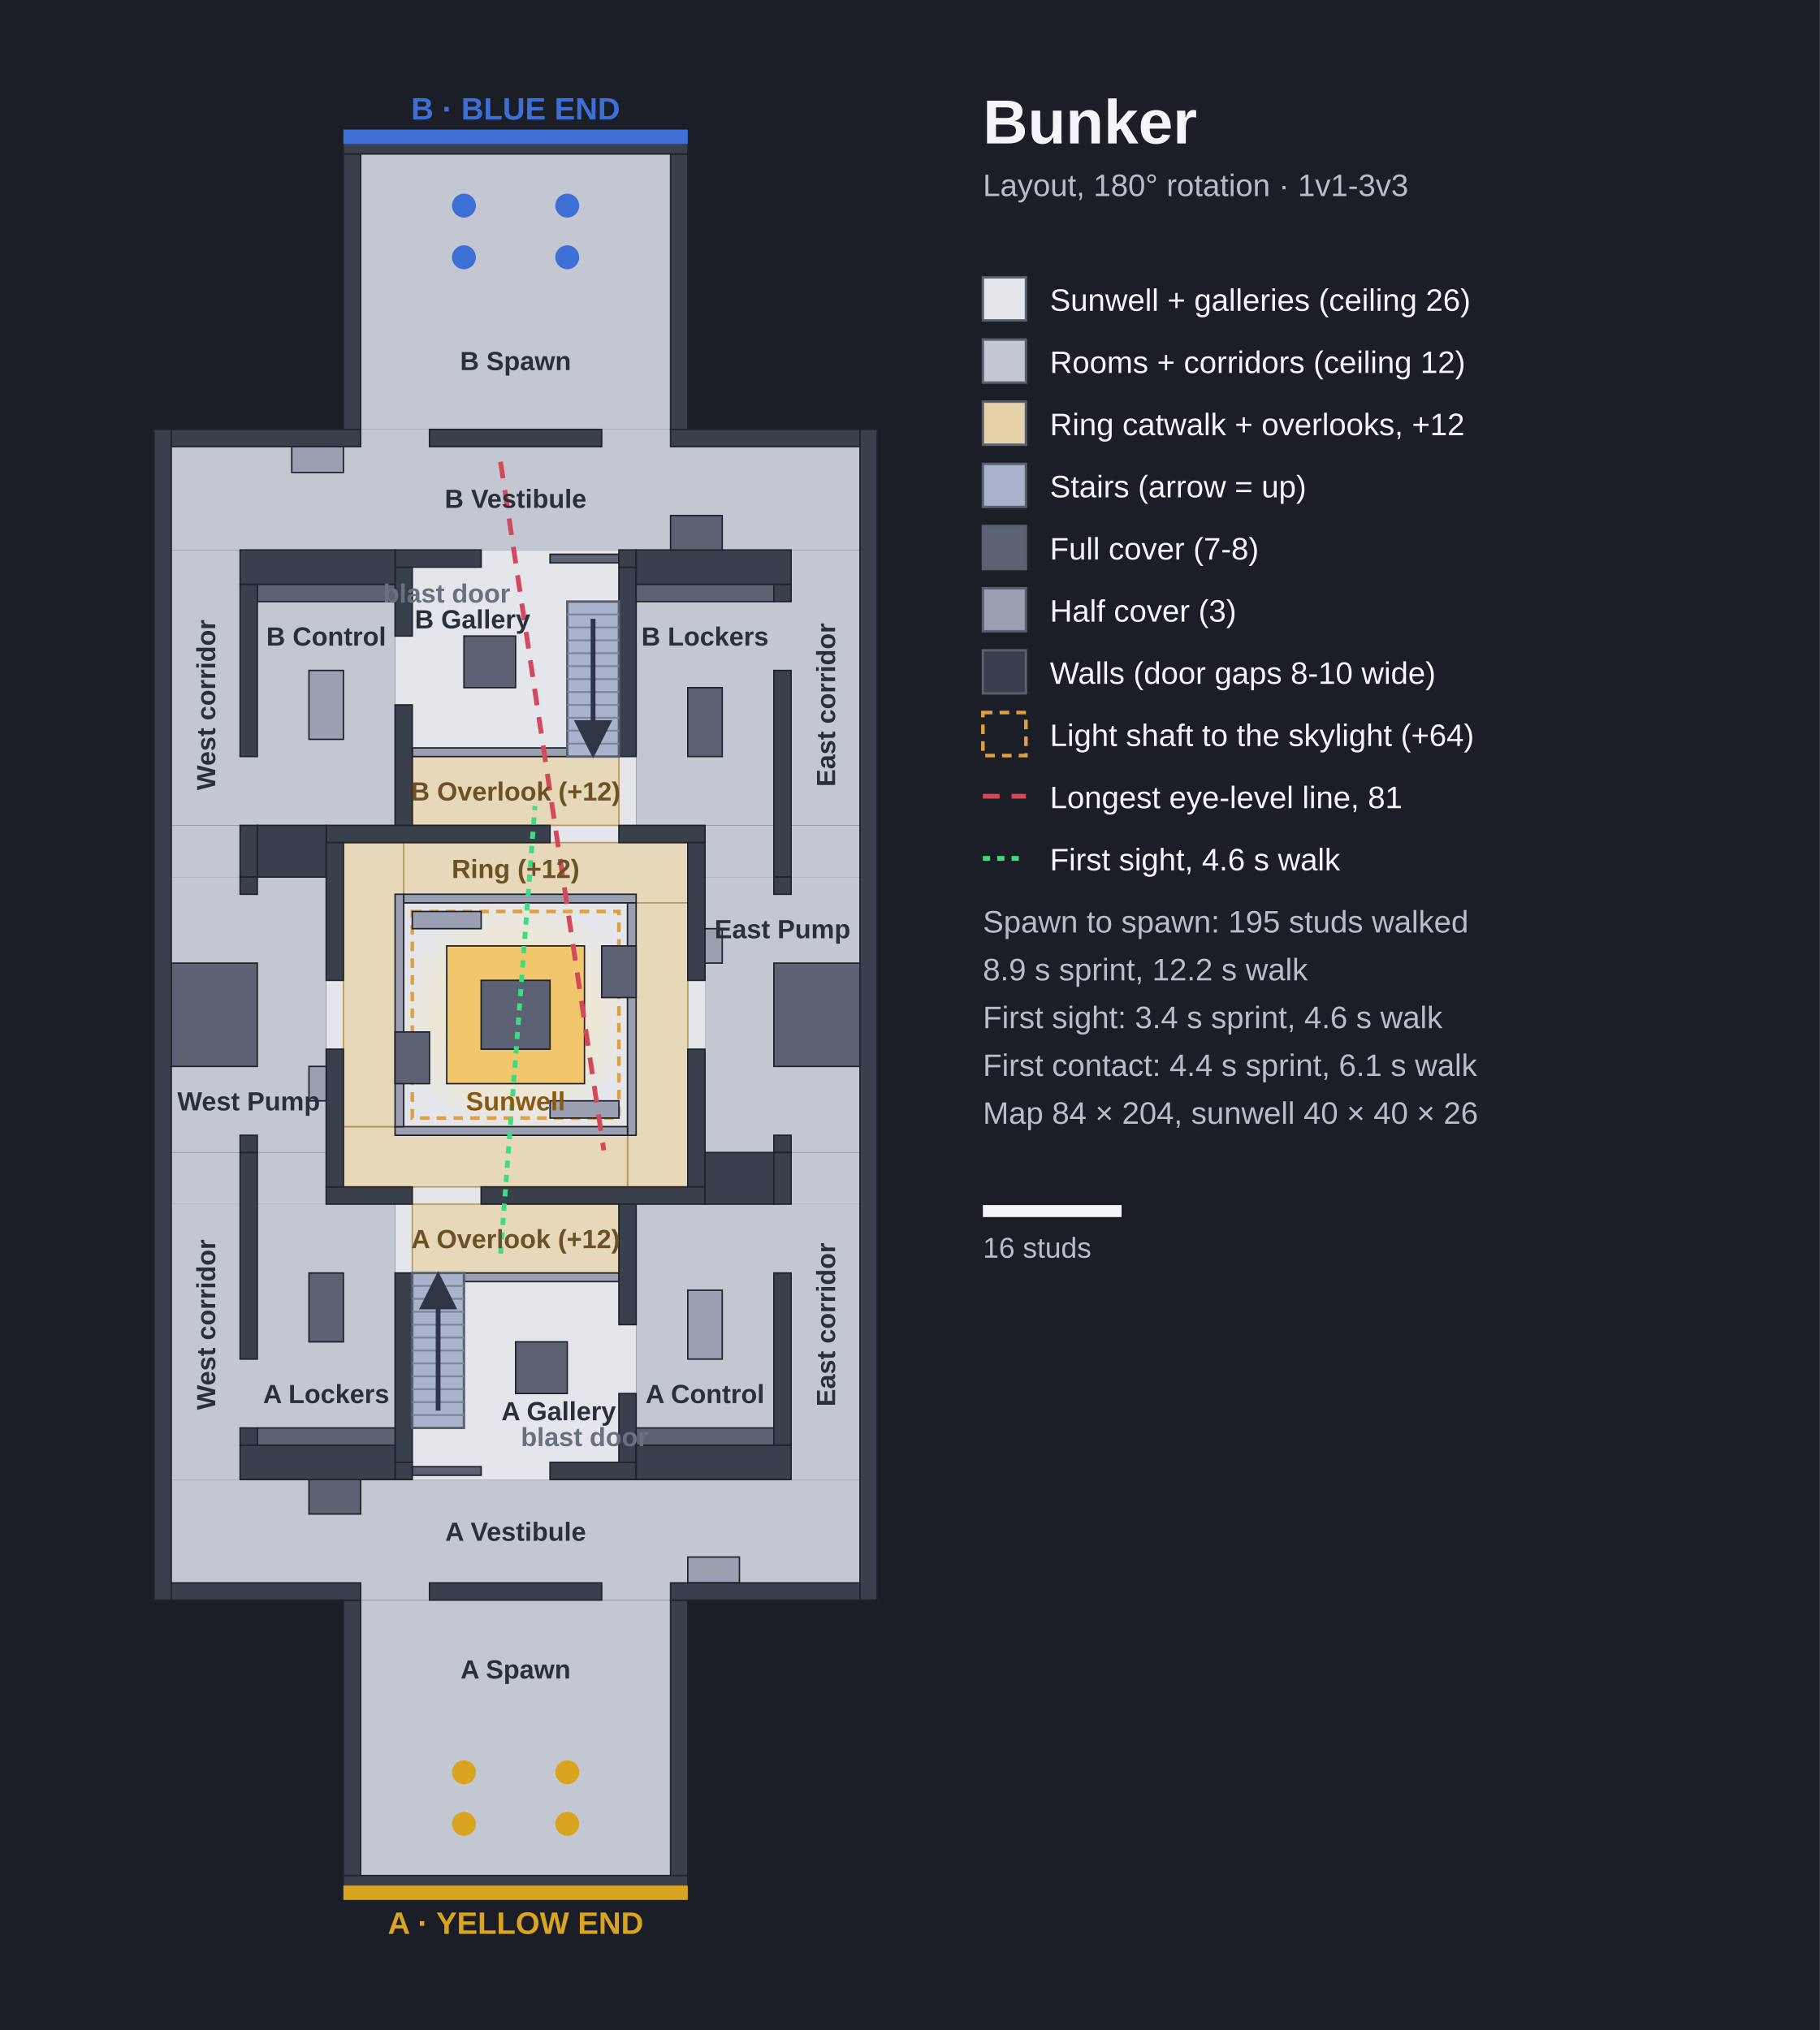
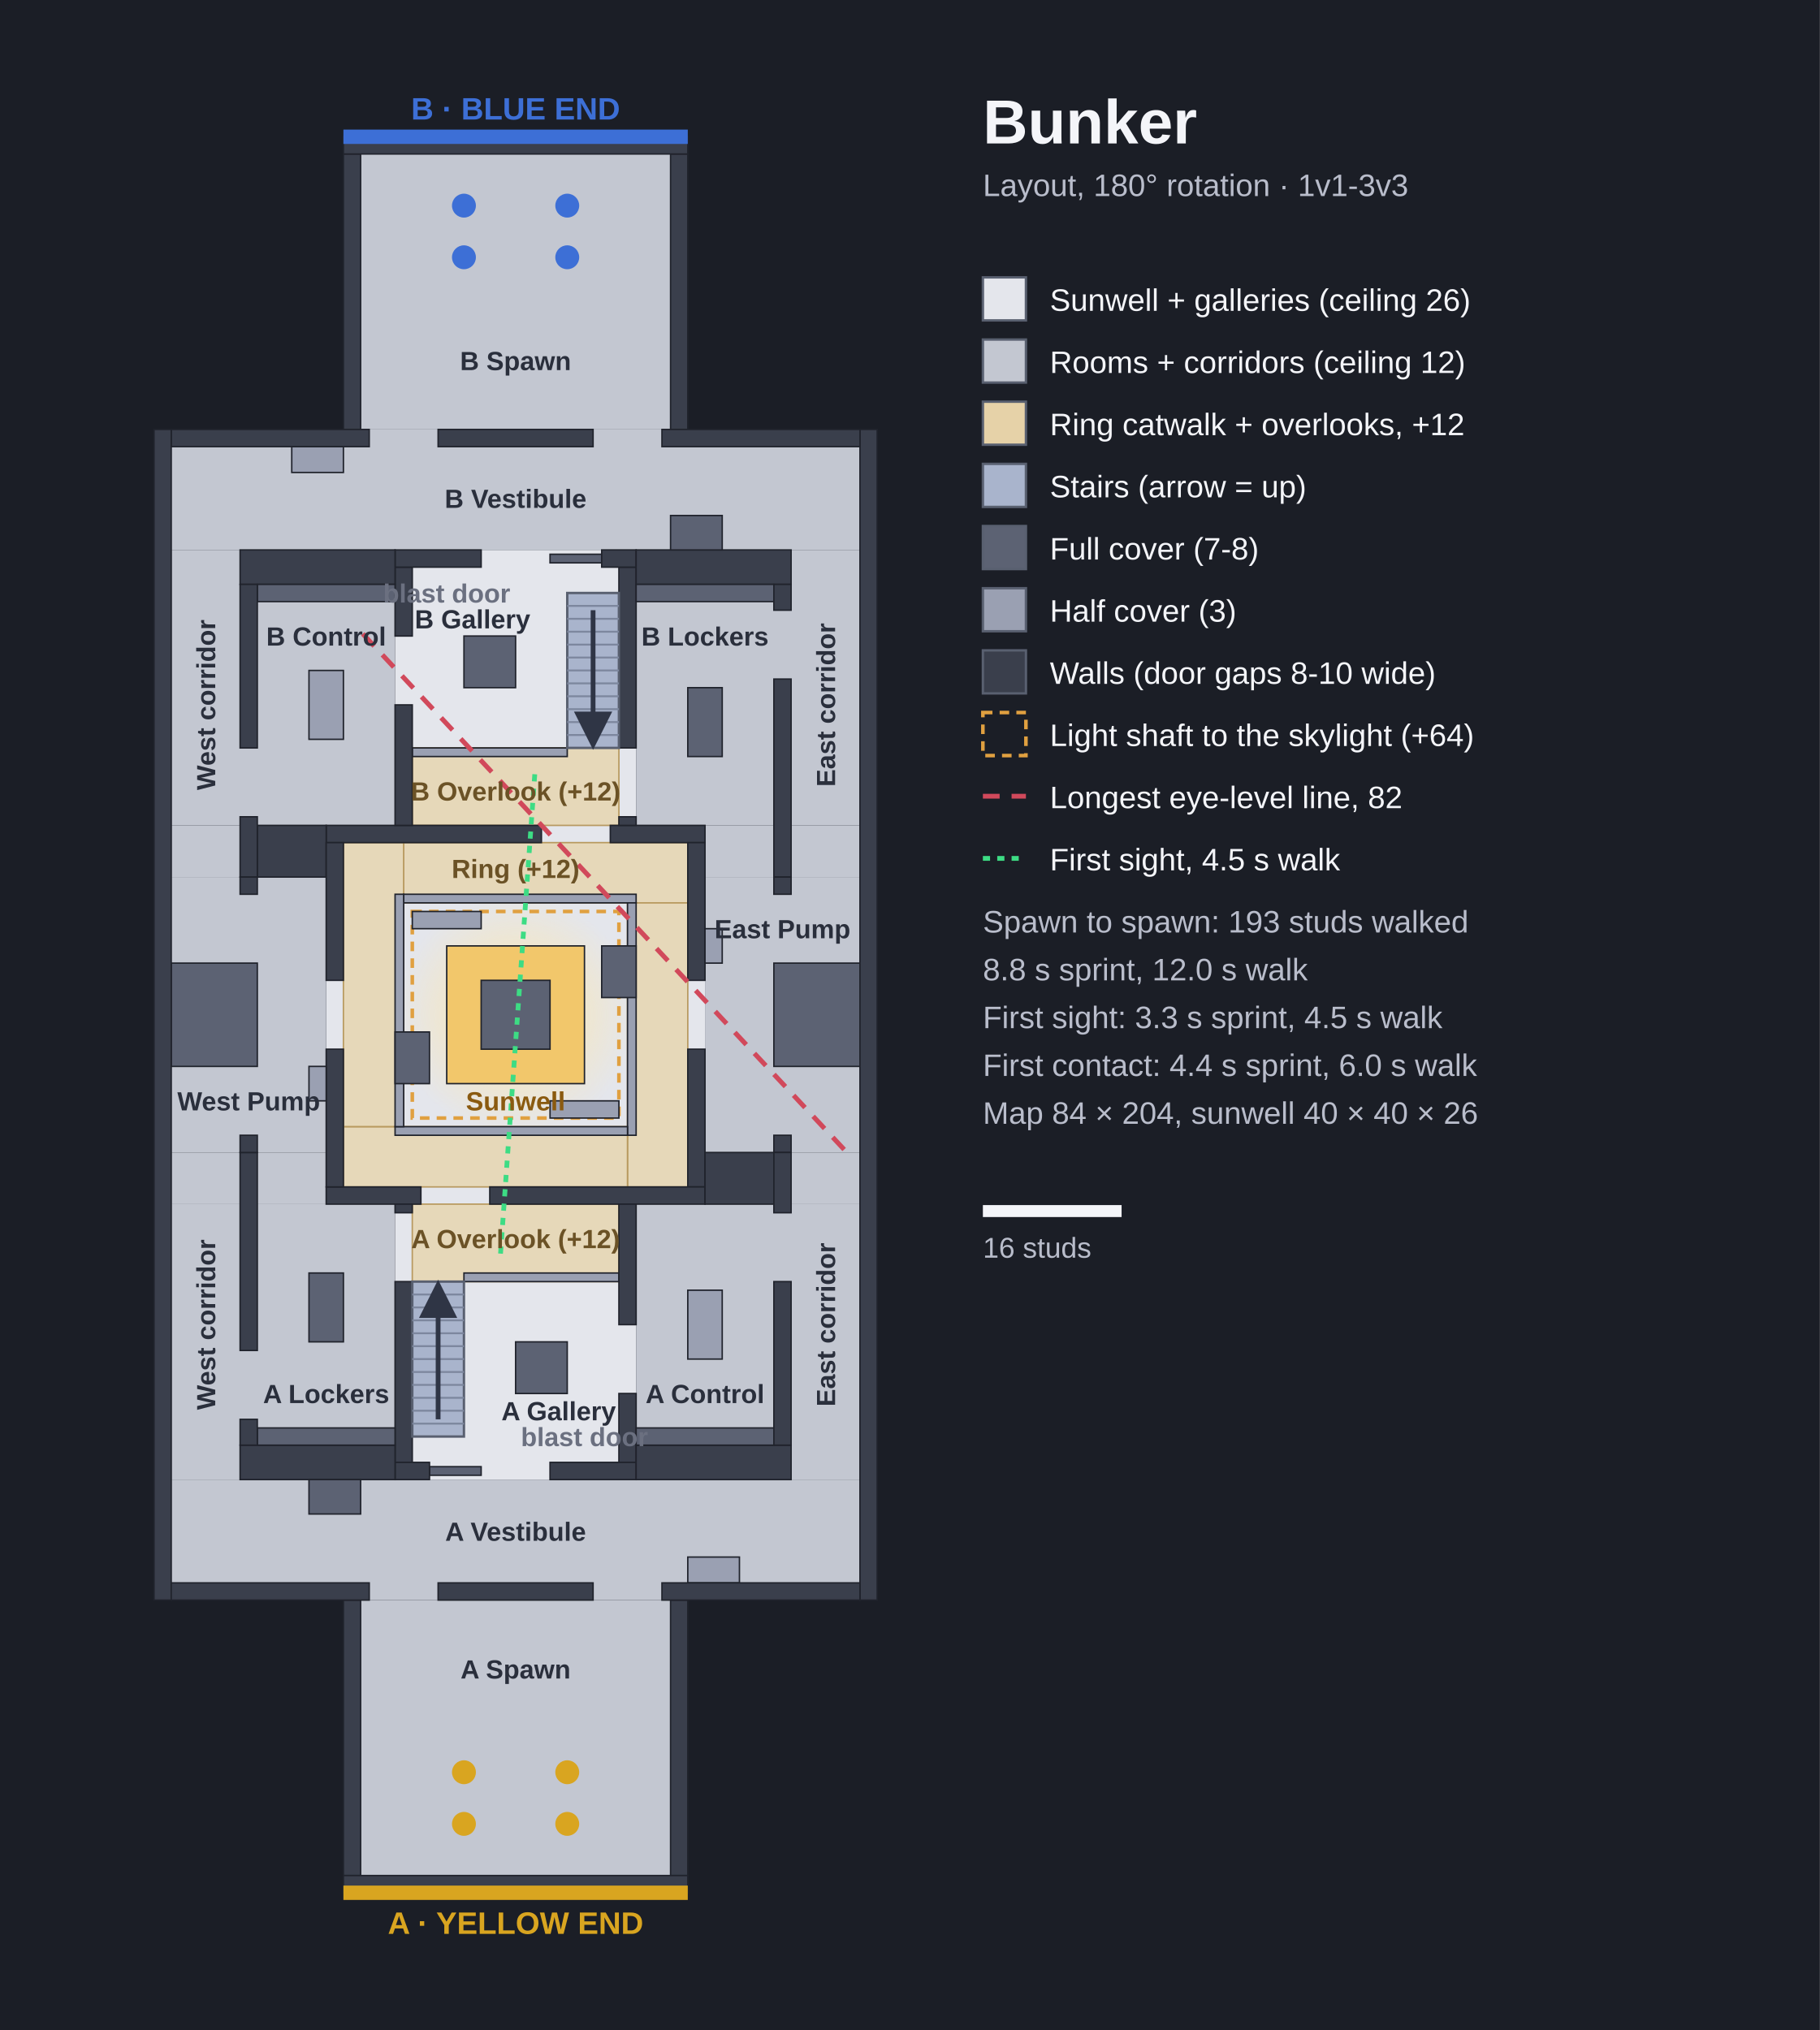
<svg xmlns="http://www.w3.org/2000/svg" viewBox="0 0 761 849" font-family="Segoe UI, Arial, sans-serif">
  <defs>
    <marker id="up" markerWidth="8" markerHeight="8" refX="4" refY="4" orient="auto">
      <path d="M0,0 L8,4 L0,8 z" fill="#2F3545" />
    </marker>
    <radialGradient id="sun">
      <stop offset="0" stop-color="#FFE7A8" stop-opacity="0.95" />
      <stop offset="1" stop-color="#FFE7A8" stop-opacity="0" />
    </radialGradient>
  </defs>
  <rect width="761" height="849" fill="#1B1E26" />
  <rect x="136.4" y="345.2" width="158.4" height="158.4" fill="#E4E6EC" stroke="none" stroke-width="0" />
  <rect x="165.2" y="230.0" width="100.8" height="115.2" fill="#E4E6EC" stroke="none" stroke-width="0" />
  <rect x="266.0" y="230.0" width="100.8" height="115.2" fill="#C3C7D1" stroke="none" stroke-width="0" />
  <rect x="294.8" y="345.2" width="72.0" height="21.6" fill="#C3C7D1" stroke="none" stroke-width="0" />
  <rect x="294.8" y="366.8" width="72.0" height="115.2" fill="#C3C7D1" stroke="none" stroke-width="0" />
  <rect x="64.4" y="230.0" width="100.8" height="115.2" fill="#C3C7D1" stroke="none" stroke-width="0" />
  <rect x="64.4" y="345.2" width="72.0" height="21.6" fill="#C3C7D1" stroke="none" stroke-width="0" />
  <rect x="64.4" y="179.6" width="302.4" height="50.4" fill="#C3C7D1" stroke="none" stroke-width="0" />
  <rect x="143.6" y="57.2" width="144.0" height="122.4" fill="#C3C7D1" stroke="none" stroke-width="0" />
  <rect x="165.2" y="503.6" width="100.8" height="115.2" fill="#E4E6EC" stroke="none" stroke-width="0" />
  <rect x="64.4" y="503.6" width="100.8" height="115.2" fill="#C3C7D1" stroke="none" stroke-width="0" />
  <rect x="64.4" y="482.0" width="72.0" height="21.6" fill="#C3C7D1" stroke="none" stroke-width="0" />
  <rect x="64.4" y="366.8" width="72.0" height="115.2" fill="#C3C7D1" stroke="none" stroke-width="0" />
  <rect x="266.0" y="503.6" width="100.8" height="115.2" fill="#C3C7D1" stroke="none" stroke-width="0" />
  <rect x="294.8" y="482.0" width="72.0" height="21.6" fill="#C3C7D1" stroke="none" stroke-width="0" />
  <rect x="64.4" y="618.8" width="302.4" height="50.4" fill="#C3C7D1" stroke="none" stroke-width="0" />
  <rect x="143.6" y="669.2" width="144.0" height="122.4" fill="#C3C7D1" stroke="none" stroke-width="0" />
  <circle cx="215.6" cy="424.4" r="50.4" fill="url(#sun)" />
  <rect x="172.4" y="381.2" width="86.4" height="86.4" fill="none" stroke="#E0A040" stroke-width="1.5" stroke-dasharray="4 3" />
  <rect x="168.8" y="352.4" width="118.8" height="25.2" fill="#E6D2A8" stroke="#B89A60" stroke-width="0.6" fill-opacity="0.75" />
  <rect x="262.4" y="377.6" width="25.2" height="118.8" fill="#E6D2A8" stroke="#B89A60" stroke-width="0.6" fill-opacity="0.75" />
-   <rect x="172.4" y="316.4" width="86.4" height="28.8" fill="#E6D2A8" stroke="#B89A60" stroke-width="0.6" fill-opacity="0.75" />
+   <rect x="172.4" y="312.8" width="86.4" height="32.4" fill="#E6D2A8" stroke="#B89A60" stroke-width="0.6" fill-opacity="0.75" />
  <rect x="143.6" y="471.2" width="118.8" height="25.2" fill="#E6D2A8" stroke="#B89A60" stroke-width="0.6" fill-opacity="0.75" />
  <rect x="143.6" y="352.4" width="25.2" height="118.8" fill="#E6D2A8" stroke="#B89A60" stroke-width="0.6" fill-opacity="0.75" />
-   <rect x="172.4" y="503.6" width="86.4" height="28.8" fill="#E6D2A8" stroke="#B89A60" stroke-width="0.6" fill-opacity="0.75" />
+   <rect x="172.4" y="503.6" width="86.4" height="32.4" fill="#E6D2A8" stroke="#B89A60" stroke-width="0.6" fill-opacity="0.75" />
  <rect x="186.8" y="395.6" width="57.6" height="57.6" fill="#F2C76B" stroke="#20232C" stroke-width="0.6" />
  <rect x="201.2" y="410.0" width="28.8" height="28.8" fill="#5C6273" stroke="#20232C" stroke-width="0.6" />
-   <rect x="136.4" y="345.2" width="93.6" height="7.2" fill="#3A3F4C" stroke="#20232C" stroke-width="0.6" />
-   <rect x="258.8" y="345.2" width="36.0" height="7.2" fill="#3A3F4C" stroke="#20232C" stroke-width="0.6" />
+   <rect x="136.4" y="345.2" width="90.0" height="7.2" fill="#3A3F4C" stroke="#20232C" stroke-width="0.6" />
+   <rect x="255.2" y="345.2" width="39.6" height="7.2" fill="#3A3F4C" stroke="#20232C" stroke-width="0.6" />
  <rect x="287.6" y="438.8" width="7.2" height="57.6" fill="#3A3F4C" stroke="#20232C" stroke-width="0.6" />
  <rect x="287.6" y="352.4" width="7.2" height="57.6" fill="#3A3F4C" stroke="#20232C" stroke-width="0.6" />
  <rect x="168.8" y="374.0" width="97.2" height="3.6" fill="#9AA0B2" stroke="#20232C" stroke-width="0.6" />
  <rect x="262.4" y="377.6" width="3.6" height="97.2" fill="#9AA0B2" stroke="#20232C" stroke-width="0.6" />
  <rect x="172.4" y="381.2" width="28.8" height="7.2" fill="#9AA0B2" stroke="#20232C" stroke-width="0.6" />
  <rect x="251.6" y="395.6" width="14.4" height="21.6" fill="#5C6273" stroke="#20232C" stroke-width="0.6" />
  <rect x="172.4" y="312.8" width="64.8" height="3.6" fill="#9AA0B2" stroke="#20232C" stroke-width="0.6" />
-   <rect x="230.0" y="231.8" width="28.8" height="3.6" fill="#5C6273" stroke="#20232C" stroke-width="0.6" />
+   <rect x="230.0" y="231.8" width="21.6" height="3.6" fill="#5C6273" stroke="#20232C" stroke-width="0.6" />
  <rect x="194.0" y="266.0" width="21.6" height="21.6" fill="#5C6273" stroke="#20232C" stroke-width="0.6" />
-   <rect x="258.8" y="237.2" width="7.2" height="79.2" fill="#3A3F4C" stroke="#20232C" stroke-width="0.6" />
+   <rect x="258.8" y="341.6" width="7.2" height="3.6" fill="#3A3F4C" stroke="#20232C" stroke-width="0.6" />
+   <rect x="258.8" y="237.2" width="7.2" height="75.6" fill="#3A3F4C" stroke="#20232C" stroke-width="0.6" />
  <rect x="165.2" y="294.8" width="7.2" height="50.4" fill="#3A3F4C" stroke="#20232C" stroke-width="0.6" />
  <rect x="165.2" y="237.2" width="7.2" height="28.8" fill="#3A3F4C" stroke="#20232C" stroke-width="0.6" />
  <rect x="165.2" y="230.0" width="36.0" height="7.2" fill="#3A3F4C" stroke="#20232C" stroke-width="0.6" />
-   <rect x="258.8" y="230.0" width="7.2" height="7.2" fill="#3A3F4C" stroke="#20232C" stroke-width="0.6" />
+   <rect x="251.6" y="230.0" width="14.4" height="7.2" fill="#3A3F4C" stroke="#20232C" stroke-width="0.6" />
  <rect x="266.0" y="230.0" width="64.8" height="14.4" fill="#3A3F4C" stroke="#20232C" stroke-width="0.6" />
  <rect x="266.0" y="244.4" width="57.6" height="7.2" fill="#5C6273" stroke="#20232C" stroke-width="0.6" />
  <rect x="287.6" y="287.6" width="14.4" height="28.8" fill="#5C6273" stroke="#20232C" stroke-width="0.6" />
-   <rect x="323.6" y="280.4" width="7.2" height="86.4" fill="#3A3F4C" stroke="#20232C" stroke-width="0.6" />
-   <rect x="323.6" y="244.4" width="7.2" height="7.2" fill="#3A3F4C" stroke="#20232C" stroke-width="0.6" />
+   <rect x="323.6" y="284.0" width="7.2" height="82.8" fill="#3A3F4C" stroke="#20232C" stroke-width="0.6" />
+   <rect x="323.6" y="244.4" width="7.2" height="10.8" fill="#3A3F4C" stroke="#20232C" stroke-width="0.6" />
  <rect x="323.6" y="366.8" width="7.2" height="7.2" fill="#3A3F4C" stroke="#20232C" stroke-width="0.6" />
  <rect x="323.6" y="474.8" width="7.2" height="7.2" fill="#3A3F4C" stroke="#20232C" stroke-width="0.6" />
  <rect x="323.6" y="402.8" width="36.0" height="43.2" fill="#5C6273" stroke="#20232C" stroke-width="0.6" />
  <rect x="294.8" y="388.4" width="7.2" height="14.4" fill="#9AA0B2" stroke="#20232C" stroke-width="0.6" />
  <rect x="359.6" y="179.6" width="7.2" height="489.6" fill="#3A3F4C" stroke="#20232C" stroke-width="0.6" />
  <rect x="100.4" y="230.0" width="64.8" height="14.4" fill="#3A3F4C" stroke="#20232C" stroke-width="0.6" />
  <rect x="107.6" y="345.2" width="28.8" height="21.6" fill="#3A3F4C" stroke="#20232C" stroke-width="0.6" />
  <rect x="107.6" y="244.4" width="57.6" height="7.2" fill="#5C6273" stroke="#20232C" stroke-width="0.6" />
  <rect x="129.2" y="280.4" width="14.4" height="28.8" fill="#9AA0B2" stroke="#20232C" stroke-width="0.6" />
-   <rect x="100.4" y="345.2" width="7.2" height="21.6" fill="#3A3F4C" stroke="#20232C" stroke-width="0.6" />
-   <rect x="100.4" y="244.4" width="7.2" height="72.0" fill="#3A3F4C" stroke="#20232C" stroke-width="0.6" />
+   <rect x="100.4" y="341.6" width="7.2" height="25.2" fill="#3A3F4C" stroke="#20232C" stroke-width="0.6" />
+   <rect x="100.4" y="244.4" width="7.2" height="68.4" fill="#3A3F4C" stroke="#20232C" stroke-width="0.6" />
  <rect x="280.4" y="215.6" width="21.6" height="14.4" fill="#5C6273" stroke="#20232C" stroke-width="0.6" />
  <rect x="122.0" y="186.8" width="21.6" height="10.8" fill="#9AA0B2" stroke="#20232C" stroke-width="0.6" />
  <rect x="280.4" y="64.4" width="7.2" height="115.2" fill="#3A3F4C" stroke="#20232C" stroke-width="0.6" />
  <rect x="143.6" y="64.4" width="7.2" height="115.2" fill="#3A3F4C" stroke="#20232C" stroke-width="0.6" />
  <rect x="143.6" y="57.2" width="144.0" height="7.2" fill="#3A3F4C" stroke="#20232C" stroke-width="0.6" />
-   <rect x="71.6" y="179.6" width="79.2" height="7.2" fill="#3A3F4C" stroke="#20232C" stroke-width="0.6" />
-   <rect x="179.6" y="179.6" width="72.0" height="7.2" fill="#3A3F4C" stroke="#20232C" stroke-width="0.6" />
-   <rect x="280.4" y="179.6" width="79.2" height="7.2" fill="#3A3F4C" stroke="#20232C" stroke-width="0.6" />
-   <rect x="201.2" y="496.4" width="93.6" height="7.2" fill="#3A3F4C" stroke="#20232C" stroke-width="0.6" />
-   <rect x="136.4" y="496.4" width="36.0" height="7.2" fill="#3A3F4C" stroke="#20232C" stroke-width="0.6" />
+   <rect x="71.6" y="179.6" width="82.8" height="7.2" fill="#3A3F4C" stroke="#20232C" stroke-width="0.6" />
+   <rect x="183.2" y="179.6" width="64.8" height="7.2" fill="#3A3F4C" stroke="#20232C" stroke-width="0.6" />
+   <rect x="276.8" y="179.6" width="82.8" height="7.2" fill="#3A3F4C" stroke="#20232C" stroke-width="0.6" />
+   <rect x="204.8" y="496.4" width="90.0" height="7.2" fill="#3A3F4C" stroke="#20232C" stroke-width="0.6" />
+   <rect x="136.4" y="496.4" width="39.6" height="7.2" fill="#3A3F4C" stroke="#20232C" stroke-width="0.6" />
  <rect x="136.4" y="352.4" width="7.2" height="57.6" fill="#3A3F4C" stroke="#20232C" stroke-width="0.6" />
  <rect x="136.4" y="438.8" width="7.2" height="57.6" fill="#3A3F4C" stroke="#20232C" stroke-width="0.6" />
  <rect x="165.2" y="471.2" width="97.2" height="3.6" fill="#9AA0B2" stroke="#20232C" stroke-width="0.6" />
  <rect x="165.2" y="374.0" width="3.6" height="97.2" fill="#9AA0B2" stroke="#20232C" stroke-width="0.6" />
  <rect x="230.0" y="460.4" width="28.8" height="7.2" fill="#9AA0B2" stroke="#20232C" stroke-width="0.6" />
  <rect x="165.2" y="431.6" width="14.4" height="21.6" fill="#5C6273" stroke="#20232C" stroke-width="0.6" />
  <rect x="194.0" y="532.4" width="64.8" height="3.6" fill="#9AA0B2" stroke="#20232C" stroke-width="0.6" />
-   <rect x="172.4" y="613.4" width="28.8" height="3.6" fill="#5C6273" stroke="#20232C" stroke-width="0.6" />
+   <rect x="179.6" y="613.4" width="21.6" height="3.6" fill="#5C6273" stroke="#20232C" stroke-width="0.6" />
  <rect x="215.6" y="561.2" width="21.6" height="21.6" fill="#5C6273" stroke="#20232C" stroke-width="0.6" />
-   <rect x="165.2" y="532.4" width="7.2" height="79.2" fill="#3A3F4C" stroke="#20232C" stroke-width="0.6" />
+   <rect x="165.2" y="503.6" width="7.2" height="3.6" fill="#3A3F4C" stroke="#20232C" stroke-width="0.6" />
+   <rect x="165.2" y="536.0" width="7.2" height="75.6" fill="#3A3F4C" stroke="#20232C" stroke-width="0.6" />
  <rect x="258.8" y="503.6" width="7.2" height="50.4" fill="#3A3F4C" stroke="#20232C" stroke-width="0.6" />
  <rect x="258.8" y="582.8" width="7.2" height="28.8" fill="#3A3F4C" stroke="#20232C" stroke-width="0.6" />
  <rect x="230.0" y="611.6" width="36.0" height="7.2" fill="#3A3F4C" stroke="#20232C" stroke-width="0.6" />
-   <rect x="165.2" y="611.6" width="7.2" height="7.2" fill="#3A3F4C" stroke="#20232C" stroke-width="0.6" />
+   <rect x="165.2" y="611.6" width="14.4" height="7.2" fill="#3A3F4C" stroke="#20232C" stroke-width="0.6" />
  <rect x="100.4" y="604.4" width="64.8" height="14.4" fill="#3A3F4C" stroke="#20232C" stroke-width="0.6" />
  <rect x="107.6" y="597.2" width="57.6" height="7.2" fill="#5C6273" stroke="#20232C" stroke-width="0.6" />
  <rect x="129.2" y="532.4" width="14.4" height="28.8" fill="#5C6273" stroke="#20232C" stroke-width="0.6" />
-   <rect x="100.4" y="482.0" width="7.2" height="86.4" fill="#3A3F4C" stroke="#20232C" stroke-width="0.6" />
-   <rect x="100.4" y="597.2" width="7.2" height="7.2" fill="#3A3F4C" stroke="#20232C" stroke-width="0.6" />
+   <rect x="100.4" y="482.0" width="7.2" height="82.8" fill="#3A3F4C" stroke="#20232C" stroke-width="0.6" />
+   <rect x="100.4" y="593.6" width="7.2" height="10.8" fill="#3A3F4C" stroke="#20232C" stroke-width="0.6" />
  <rect x="100.4" y="474.8" width="7.2" height="7.2" fill="#3A3F4C" stroke="#20232C" stroke-width="0.6" />
  <rect x="100.4" y="366.8" width="7.2" height="7.2" fill="#3A3F4C" stroke="#20232C" stroke-width="0.6" />
  <rect x="71.6" y="402.8" width="36.0" height="43.2" fill="#5C6273" stroke="#20232C" stroke-width="0.6" />
  <rect x="129.2" y="446.0" width="7.2" height="14.4" fill="#9AA0B2" stroke="#20232C" stroke-width="0.6" />
  <rect x="64.4" y="179.6" width="7.2" height="489.6" fill="#3A3F4C" stroke="#20232C" stroke-width="0.6" />
  <rect x="266.0" y="604.4" width="64.8" height="14.4" fill="#3A3F4C" stroke="#20232C" stroke-width="0.6" />
  <rect x="294.8" y="482.0" width="28.8" height="21.6" fill="#3A3F4C" stroke="#20232C" stroke-width="0.6" />
  <rect x="266.0" y="597.2" width="57.6" height="7.2" fill="#5C6273" stroke="#20232C" stroke-width="0.6" />
  <rect x="287.6" y="539.6" width="14.4" height="28.8" fill="#9AA0B2" stroke="#20232C" stroke-width="0.6" />
-   <rect x="323.6" y="482.0" width="7.2" height="21.6" fill="#3A3F4C" stroke="#20232C" stroke-width="0.6" />
-   <rect x="323.6" y="532.4" width="7.2" height="72.0" fill="#3A3F4C" stroke="#20232C" stroke-width="0.6" />
+   <rect x="323.6" y="482.0" width="7.2" height="25.2" fill="#3A3F4C" stroke="#20232C" stroke-width="0.6" />
+   <rect x="323.6" y="536.0" width="7.2" height="68.4" fill="#3A3F4C" stroke="#20232C" stroke-width="0.6" />
  <rect x="129.2" y="618.8" width="21.6" height="14.4" fill="#5C6273" stroke="#20232C" stroke-width="0.6" />
  <rect x="287.6" y="651.2" width="21.6" height="10.8" fill="#9AA0B2" stroke="#20232C" stroke-width="0.6" />
  <rect x="143.6" y="669.2" width="7.2" height="115.2" fill="#3A3F4C" stroke="#20232C" stroke-width="0.6" />
  <rect x="280.4" y="669.2" width="7.2" height="115.2" fill="#3A3F4C" stroke="#20232C" stroke-width="0.6" />
  <rect x="143.6" y="784.4" width="144.0" height="7.2" fill="#3A3F4C" stroke="#20232C" stroke-width="0.6" />
-   <rect x="280.4" y="662.0" width="79.2" height="7.2" fill="#3A3F4C" stroke="#20232C" stroke-width="0.6" />
-   <rect x="179.6" y="662.0" width="72.0" height="7.2" fill="#3A3F4C" stroke="#20232C" stroke-width="0.6" />
-   <rect x="71.6" y="662.0" width="79.2" height="7.2" fill="#3A3F4C" stroke="#20232C" stroke-width="0.6" />
-   <rect x="237.2" y="251.6" width="21.6" height="64.8" fill="#A9B4CC" stroke="#596070" stroke-width="1" />
-   <line x1="237.2" y1="311.0" x2="258.8" y2="311.0" stroke="#7D879E" stroke-width="0.8" />
-   <line x1="237.2" y1="305.6" x2="258.8" y2="305.6" stroke="#7D879E" stroke-width="0.8" />
-   <line x1="237.2" y1="300.2" x2="258.8" y2="300.2" stroke="#7D879E" stroke-width="0.8" />
-   <line x1="237.2" y1="294.8" x2="258.8" y2="294.8" stroke="#7D879E" stroke-width="0.8" />
-   <line x1="237.2" y1="289.4" x2="258.8" y2="289.4" stroke="#7D879E" stroke-width="0.8" />
-   <line x1="237.2" y1="284.0" x2="258.8" y2="284.0" stroke="#7D879E" stroke-width="0.8" />
-   <line x1="237.2" y1="278.6" x2="258.8" y2="278.6" stroke="#7D879E" stroke-width="0.8" />
-   <line x1="237.2" y1="273.2" x2="258.8" y2="273.2" stroke="#7D879E" stroke-width="0.8" />
-   <line x1="237.2" y1="267.8" x2="258.8" y2="267.8" stroke="#7D879E" stroke-width="0.8" />
-   <line x1="237.2" y1="262.4" x2="258.8" y2="262.4" stroke="#7D879E" stroke-width="0.8" />
-   <line x1="237.2" y1="257.0" x2="258.8" y2="257.0" stroke="#7D879E" stroke-width="0.8" />
-   <line x1="248.0" y1="258.8" x2="248.0" y2="309.2" stroke="#2F3545" stroke-width="2" marker-end="url(#up)" />
-   <rect x="172.4" y="532.4" width="21.6" height="64.8" fill="#A9B4CC" stroke="#596070" stroke-width="1" />
-   <line x1="172.4" y1="591.8" x2="194.0" y2="591.8" stroke="#7D879E" stroke-width="0.8" />
-   <line x1="172.4" y1="586.4" x2="194.0" y2="586.4" stroke="#7D879E" stroke-width="0.8" />
-   <line x1="172.4" y1="581.0" x2="194.0" y2="581.0" stroke="#7D879E" stroke-width="0.8" />
-   <line x1="172.4" y1="575.6" x2="194.0" y2="575.6" stroke="#7D879E" stroke-width="0.8" />
-   <line x1="172.4" y1="570.2" x2="194.0" y2="570.2" stroke="#7D879E" stroke-width="0.8" />
-   <line x1="172.4" y1="564.8" x2="194.0" y2="564.8" stroke="#7D879E" stroke-width="0.8" />
-   <line x1="172.4" y1="559.4" x2="194.0" y2="559.4" stroke="#7D879E" stroke-width="0.8" />
-   <line x1="172.4" y1="554.0" x2="194.0" y2="554.0" stroke="#7D879E" stroke-width="0.8" />
-   <line x1="172.4" y1="548.6" x2="194.0" y2="548.6" stroke="#7D879E" stroke-width="0.8" />
-   <line x1="172.4" y1="543.2" x2="194.0" y2="543.2" stroke="#7D879E" stroke-width="0.8" />
-   <line x1="172.4" y1="537.8" x2="194.0" y2="537.8" stroke="#7D879E" stroke-width="0.8" />
-   <line x1="183.2" y1="590.0" x2="183.2" y2="539.6" stroke="#2F3545" stroke-width="2" marker-end="url(#up)" />
+   <rect x="276.8" y="662.0" width="82.8" height="7.2" fill="#3A3F4C" stroke="#20232C" stroke-width="0.6" />
+   <rect x="183.2" y="662.0" width="64.8" height="7.2" fill="#3A3F4C" stroke="#20232C" stroke-width="0.6" />
+   <rect x="71.6" y="662.0" width="82.8" height="7.2" fill="#3A3F4C" stroke="#20232C" stroke-width="0.6" />
+   <rect x="237.2" y="248.0" width="21.6" height="64.8" fill="#A9B4CC" stroke="#596070" stroke-width="1" />
+   <line x1="237.2" y1="307.4" x2="258.8" y2="307.4" stroke="#7D879E" stroke-width="0.8" />
+   <line x1="237.2" y1="302.0" x2="258.8" y2="302.0" stroke="#7D879E" stroke-width="0.8" />
+   <line x1="237.2" y1="296.6" x2="258.8" y2="296.6" stroke="#7D879E" stroke-width="0.8" />
+   <line x1="237.2" y1="291.2" x2="258.8" y2="291.2" stroke="#7D879E" stroke-width="0.8" />
+   <line x1="237.2" y1="285.8" x2="258.8" y2="285.8" stroke="#7D879E" stroke-width="0.8" />
+   <line x1="237.2" y1="280.4" x2="258.8" y2="280.4" stroke="#7D879E" stroke-width="0.8" />
+   <line x1="237.2" y1="275.0" x2="258.8" y2="275.0" stroke="#7D879E" stroke-width="0.8" />
+   <line x1="237.2" y1="269.6" x2="258.8" y2="269.6" stroke="#7D879E" stroke-width="0.8" />
+   <line x1="237.2" y1="264.2" x2="258.8" y2="264.2" stroke="#7D879E" stroke-width="0.8" />
+   <line x1="237.2" y1="258.8" x2="258.8" y2="258.8" stroke="#7D879E" stroke-width="0.8" />
+   <line x1="237.2" y1="253.4" x2="258.8" y2="253.4" stroke="#7D879E" stroke-width="0.8" />
+   <line x1="248.0" y1="255.2" x2="248.0" y2="305.6" stroke="#2F3545" stroke-width="2" marker-end="url(#up)" />
+   <rect x="172.4" y="536.0" width="21.6" height="64.8" fill="#A9B4CC" stroke="#596070" stroke-width="1" />
+   <line x1="172.4" y1="595.4" x2="194.0" y2="595.4" stroke="#7D879E" stroke-width="0.8" />
+   <line x1="172.4" y1="590.0" x2="194.0" y2="590.0" stroke="#7D879E" stroke-width="0.8" />
+   <line x1="172.4" y1="584.6" x2="194.0" y2="584.6" stroke="#7D879E" stroke-width="0.8" />
+   <line x1="172.4" y1="579.2" x2="194.0" y2="579.2" stroke="#7D879E" stroke-width="0.8" />
+   <line x1="172.4" y1="573.8" x2="194.0" y2="573.8" stroke="#7D879E" stroke-width="0.8" />
+   <line x1="172.4" y1="568.4" x2="194.0" y2="568.4" stroke="#7D879E" stroke-width="0.8" />
+   <line x1="172.4" y1="563.0" x2="194.0" y2="563.0" stroke="#7D879E" stroke-width="0.8" />
+   <line x1="172.4" y1="557.6" x2="194.0" y2="557.6" stroke="#7D879E" stroke-width="0.8" />
+   <line x1="172.4" y1="552.2" x2="194.0" y2="552.2" stroke="#7D879E" stroke-width="0.8" />
+   <line x1="172.4" y1="546.8" x2="194.0" y2="546.8" stroke="#7D879E" stroke-width="0.8" />
+   <line x1="172.4" y1="541.4" x2="194.0" y2="541.4" stroke="#7D879E" stroke-width="0.8" />
+   <line x1="183.2" y1="593.6" x2="183.2" y2="543.2" stroke="#2F3545" stroke-width="2" marker-end="url(#up)" />
  <line x1="143.6" y1="57.2" x2="287.6" y2="57.2" stroke="#3D6FD6" stroke-width="6" />
  <text x="215.6" y="50.0" text-anchor="middle" font-size="13" font-weight="700" fill="#3D6FD6">B · BLUE END</text>
  <line x1="143.6" y1="791.6" x2="287.6" y2="791.6" stroke="#D9A520" stroke-width="6" />
  <text x="215.6" y="808.8" text-anchor="middle" font-size="13" font-weight="700" fill="#D9A520">A · YELLOW END</text>
-   <line x1="209.3" y1="193.1" x2="252.5" y2="481.1" stroke="#D1495B" stroke-width="2" stroke-dasharray="7 5" />
-   <line x1="209.3" y1="524.3" x2="223.7" y2="337.1" stroke="#3DDC84" stroke-width="2" stroke-dasharray="3 3" />
+   <line x1="151.7" y1="265.1" x2="353.3" y2="481.1" stroke="#D1495B" stroke-width="2" stroke-dasharray="7 5" />
+   <line x1="209.3" y1="524.3" x2="223.7" y2="322.7" stroke="#3DDC84" stroke-width="2" stroke-dasharray="3 3" />
  <circle cx="194.0" cy="107.6" r="5" fill="#3D6FD6" />
  <circle cx="237.2" cy="107.6" r="5" fill="#3D6FD6" />
  <circle cx="194.0" cy="86.0" r="5" fill="#3D6FD6" />
  <circle cx="237.2" cy="86.0" r="5" fill="#3D6FD6" />
  <circle cx="237.2" cy="741.2" r="5" fill="#D9A520" />
  <circle cx="194.0" cy="741.2" r="5" fill="#D9A520" />
  <circle cx="237.2" cy="762.8" r="5" fill="#D9A520" />
  <circle cx="194.0" cy="762.8" r="5" fill="#D9A520" />
  <text x="215.6" y="464.4" text-anchor="middle" font-size="11" font-weight="600" fill="#8A5A10">Sunwell</text>
  <text x="215.6" y="367.2" text-anchor="middle" font-size="11" font-weight="600" fill="#6B5226">Ring (+12)</text>
  <text x="215.6" y="334.8" text-anchor="middle" font-size="11" font-weight="600" fill="#6B5226">B Overlook (+12)</text>
  <text x="215.6" y="522.0" text-anchor="middle" font-size="11" font-weight="600" fill="#6B5226">A Overlook (+12)</text>
  <text x="197.6" y="262.8" text-anchor="middle" font-size="11" font-weight="600" fill="#2A2F3C">B Gallery</text>
  <text x="233.6" y="594.0" text-anchor="middle" font-size="11" font-weight="600" fill="#2A2F3C">A Gallery</text>
  <text x="294.8" y="270.0" text-anchor="middle" font-size="11" font-weight="600" fill="#2A2F3C">B Lockers</text>
  <text x="136.4" y="586.8" text-anchor="middle" font-size="11" font-weight="600" fill="#2A2F3C">A Lockers</text>
  <text x="136.4" y="270.0" text-anchor="middle" font-size="11" font-weight="600" fill="#2A2F3C">B Control</text>
  <text x="294.8" y="586.8" text-anchor="middle" font-size="11" font-weight="600" fill="#2A2F3C">A Control</text>
  <text x="327.2" y="392.4" text-anchor="middle" font-size="11" font-weight="600" fill="#2A2F3C">East Pump</text>
  <text x="104.0" y="464.4" text-anchor="middle" font-size="11" font-weight="600" fill="#2A2F3C">West Pump</text>
  <text x="345.2" y="298.8" text-anchor="middle" font-size="11" font-weight="600" fill="#2A2F3C" transform="rotate(-90 345.2 294.8)">East corridor</text>
  <text x="86.0" y="558.0" text-anchor="middle" font-size="11" font-weight="600" fill="#2A2F3C" transform="rotate(-90 86.0 554.0)">West corridor</text>
  <text x="86.0" y="298.8" text-anchor="middle" font-size="11" font-weight="600" fill="#2A2F3C" transform="rotate(-90 86.0 294.8)">West corridor</text>
  <text x="345.2" y="558.0" text-anchor="middle" font-size="11" font-weight="600" fill="#2A2F3C" transform="rotate(-90 345.2 554.0)">East corridor</text>
  <text x="215.6" y="212.4" text-anchor="middle" font-size="11" font-weight="600" fill="#2A2F3C">B Vestibule</text>
  <text x="215.6" y="644.4" text-anchor="middle" font-size="11" font-weight="600" fill="#2A2F3C">A Vestibule</text>
  <text x="215.6" y="154.8" text-anchor="middle" font-size="11" font-weight="600" fill="#2A2F3C">B Spawn</text>
  <text x="215.6" y="702.0" text-anchor="middle" font-size="11" font-weight="600" fill="#2A2F3C">A Spawn</text>
  <text x="186.8" y="252.0" text-anchor="middle" font-size="11" font-weight="600" fill="#6B7080">blast door</text>
  <text x="244.4" y="604.8" text-anchor="middle" font-size="11" font-weight="600" fill="#6B7080">blast door</text>
  <text x="411" y="60" font-size="26" font-weight="700" fill="#F4F5F9">Bunker</text>
  <text x="411" y="82" font-size="13" fill="#B9BDCB">Layout, 180° rotation · 1v1-3v3</text>
  <rect x="411" y="116" width="18" height="18" fill="#E4E6EC" stroke="#596070" />
  <text x="439" y="130" font-size="13" fill="#F4F5F9">Sunwell + galleries (ceiling 26)</text>
  <rect x="411" y="142" width="18" height="18" fill="#C3C7D1" stroke="#596070" />
  <text x="439" y="156" font-size="13" fill="#F4F5F9">Rooms + corridors (ceiling 12)</text>
  <rect x="411" y="168" width="18" height="18" fill="#E6D2A8" stroke="#596070" />
  <text x="439" y="182" font-size="13" fill="#F4F5F9">Ring catwalk + overlooks, +12</text>
  <rect x="411" y="194" width="18" height="18" fill="#A9B4CC" stroke="#596070" />
  <text x="439" y="208" font-size="13" fill="#F4F5F9">Stairs (arrow = up)</text>
  <rect x="411" y="220" width="18" height="18" fill="#5C6273" stroke="#596070" />
  <text x="439" y="234" font-size="13" fill="#F4F5F9">Full cover (7-8)</text>
  <rect x="411" y="246" width="18" height="18" fill="#9AA0B2" stroke="#596070" />
  <text x="439" y="260" font-size="13" fill="#F4F5F9">Half cover (3)</text>
  <rect x="411" y="272" width="18" height="18" fill="#3A3F4C" stroke="#596070" />
  <text x="439" y="286" font-size="13" fill="#F4F5F9">Walls (door gaps 8-10 wide)</text>
  <rect x="411" y="298" width="18" height="18" fill="none" stroke="#E0A040" stroke-width="1.5" stroke-dasharray="4 3" />
  <text x="439" y="312" font-size="13" fill="#F4F5F9">Light shaft to the skylight (+64)</text>
  <line x1="411" y1="333" x2="429" y2="333" stroke="#D1495B" stroke-width="2" stroke-dasharray="7 5" />
-   <text x="439" y="338" font-size="13" fill="#F4F5F9">Longest eye-level line, 81</text>
+   <text x="439" y="338" font-size="13" fill="#F4F5F9">Longest eye-level line, 82</text>
  <line x1="411" y1="359" x2="429" y2="359" stroke="#3DDC84" stroke-width="2" stroke-dasharray="3 3" />
-   <text x="439" y="364" font-size="13" fill="#F4F5F9">First sight, 4.6 s walk</text>
-   <text x="411" y="390" font-size="13" fill="#B9BDCB">Spawn to spawn: 195 studs walked</text>
-   <text x="411" y="410" font-size="13" fill="#B9BDCB">  8.9 s sprint, 12.2 s walk</text>
-   <text x="411" y="430" font-size="13" fill="#B9BDCB">First sight: 3.4 s sprint, 4.6 s walk</text>
-   <text x="411" y="450" font-size="13" fill="#B9BDCB">First contact: 4.4 s sprint, 6.1 s walk</text>
+   <text x="439" y="364" font-size="13" fill="#F4F5F9">First sight, 4.5 s walk</text>
+   <text x="411" y="390" font-size="13" fill="#B9BDCB">Spawn to spawn: 193 studs walked</text>
+   <text x="411" y="410" font-size="13" fill="#B9BDCB">  8.8 s sprint, 12.0 s walk</text>
+   <text x="411" y="430" font-size="13" fill="#B9BDCB">First sight: 3.3 s sprint, 4.5 s walk</text>
+   <text x="411" y="450" font-size="13" fill="#B9BDCB">First contact: 4.4 s sprint, 6.0 s walk</text>
  <text x="411" y="470" font-size="13" fill="#B9BDCB">Map 84 × 204, sunwell 40 × 40 × 26</text>
  <rect x="411" y="504" width="58" height="5" fill="#F4F5F9" />
  <text x="411" y="526" font-size="12" fill="#B9BDCB">16 studs</text>
</svg>
